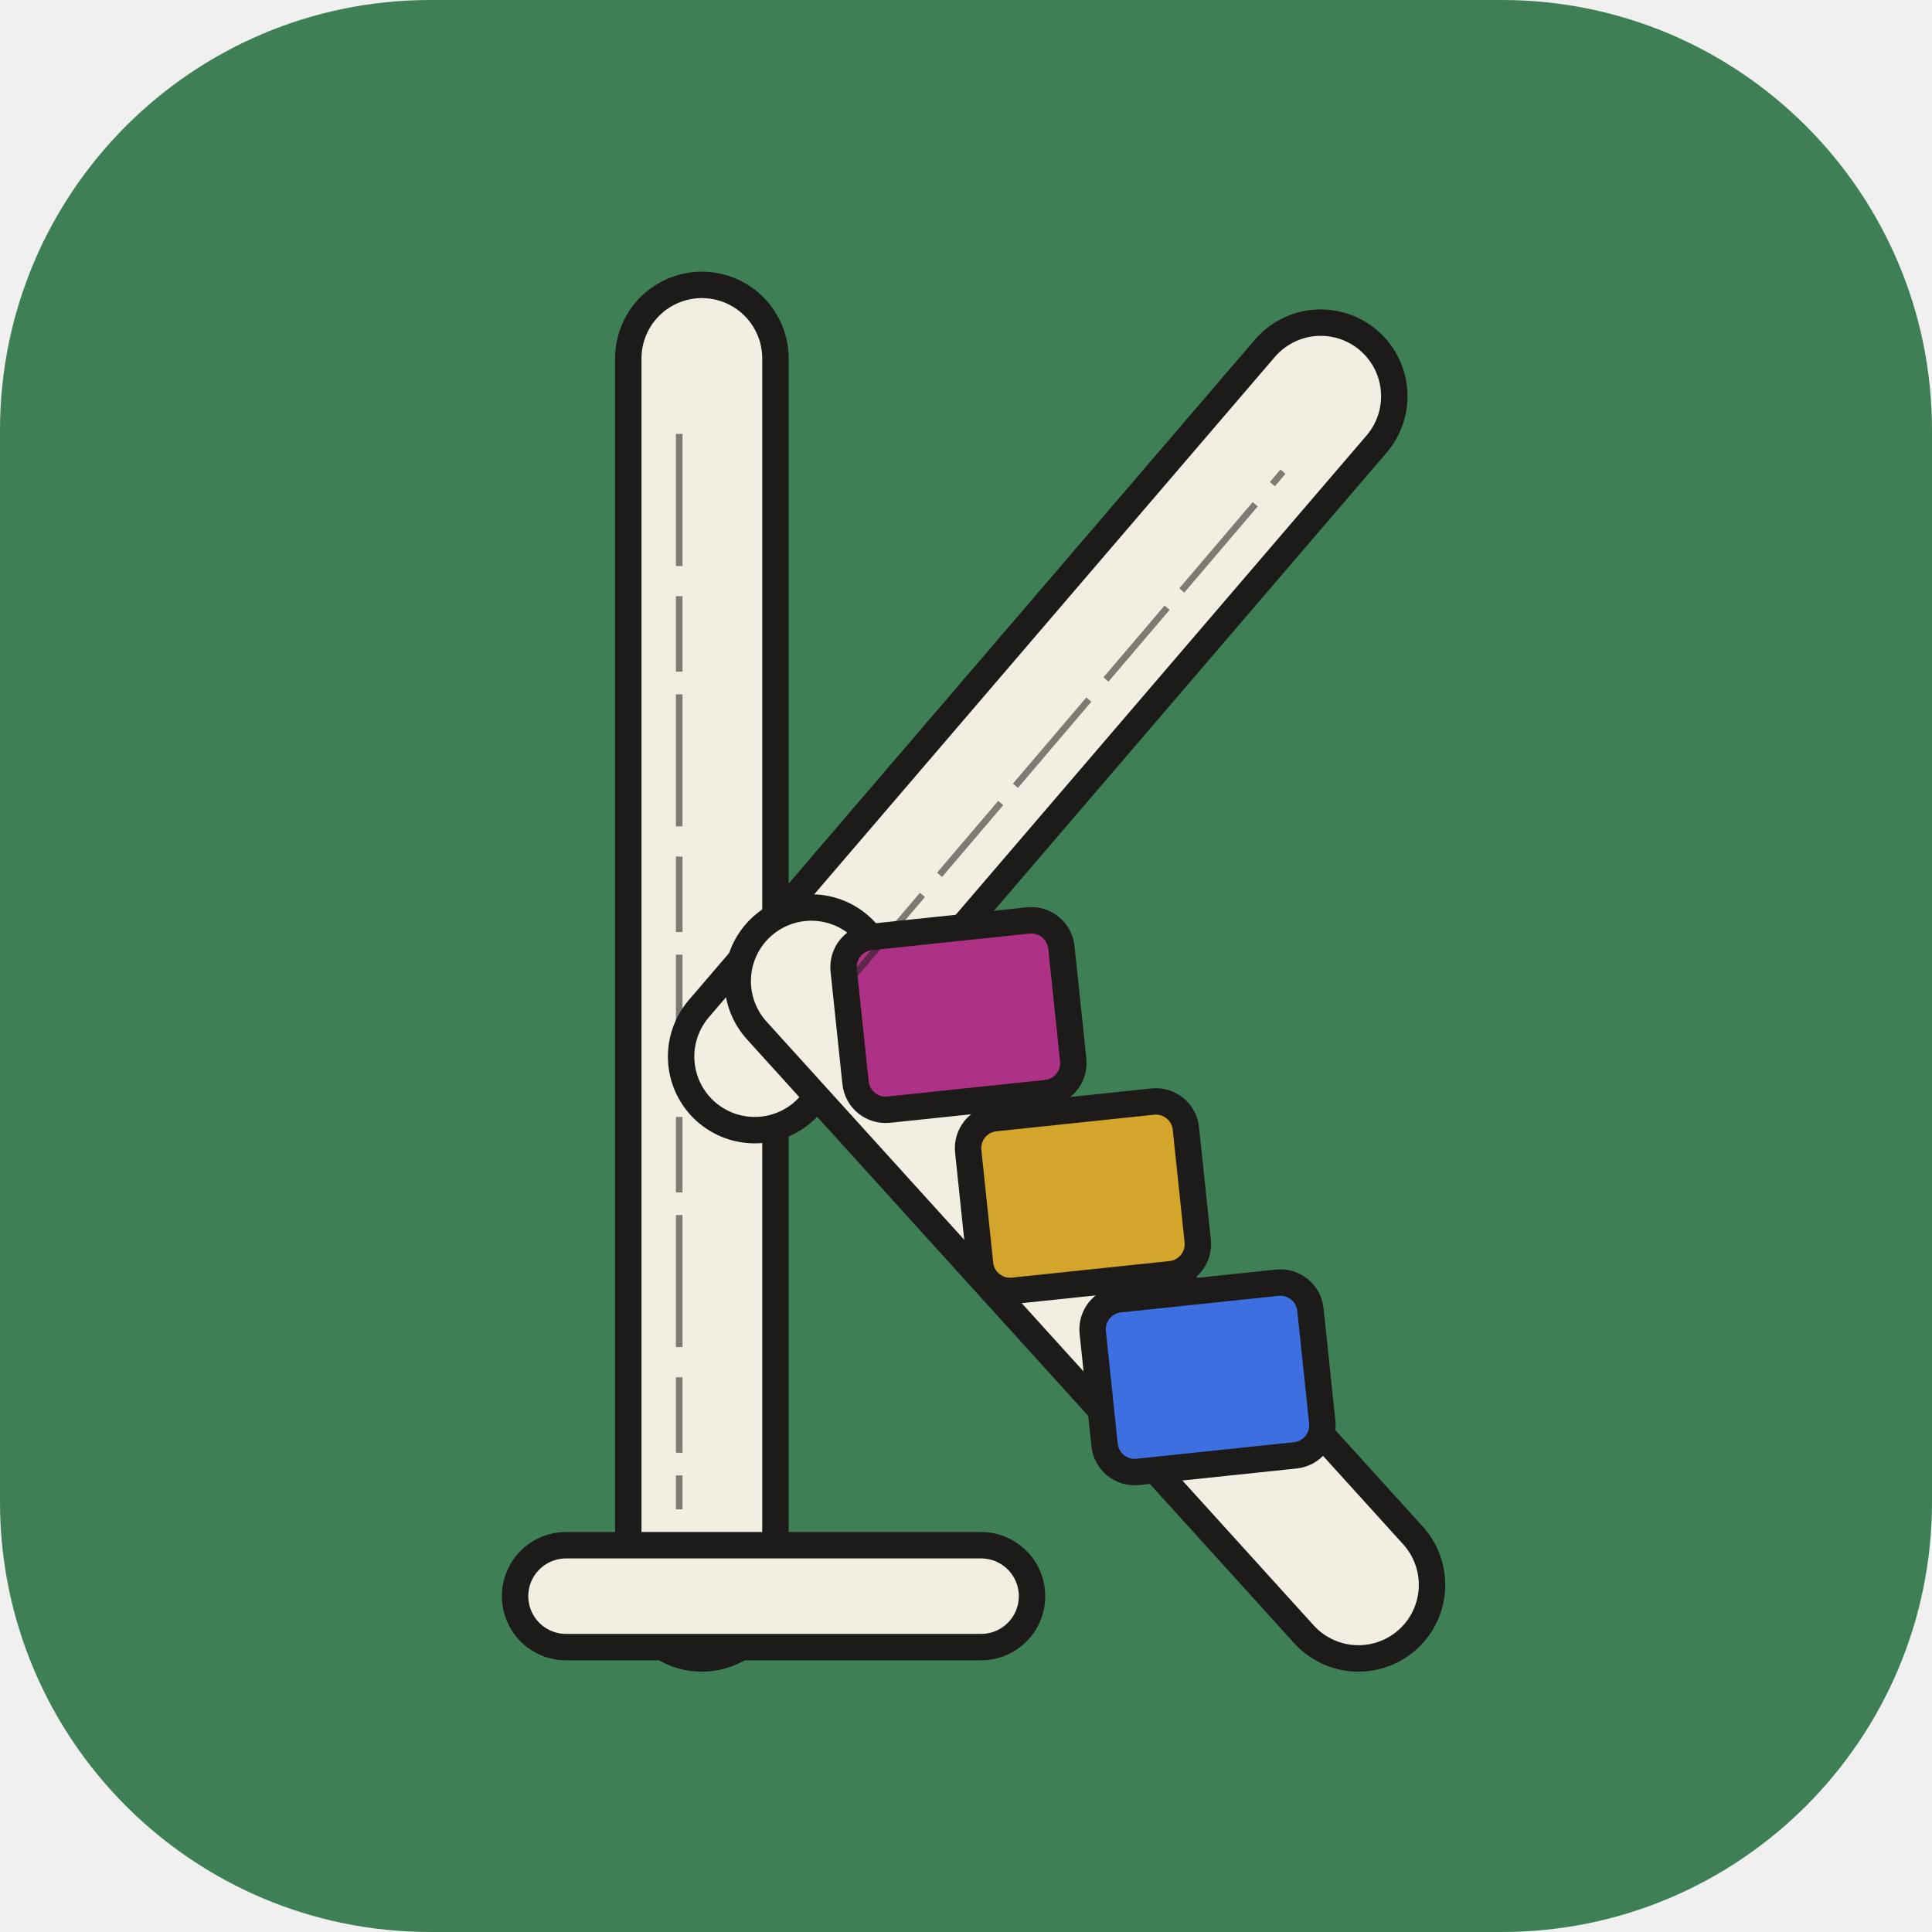
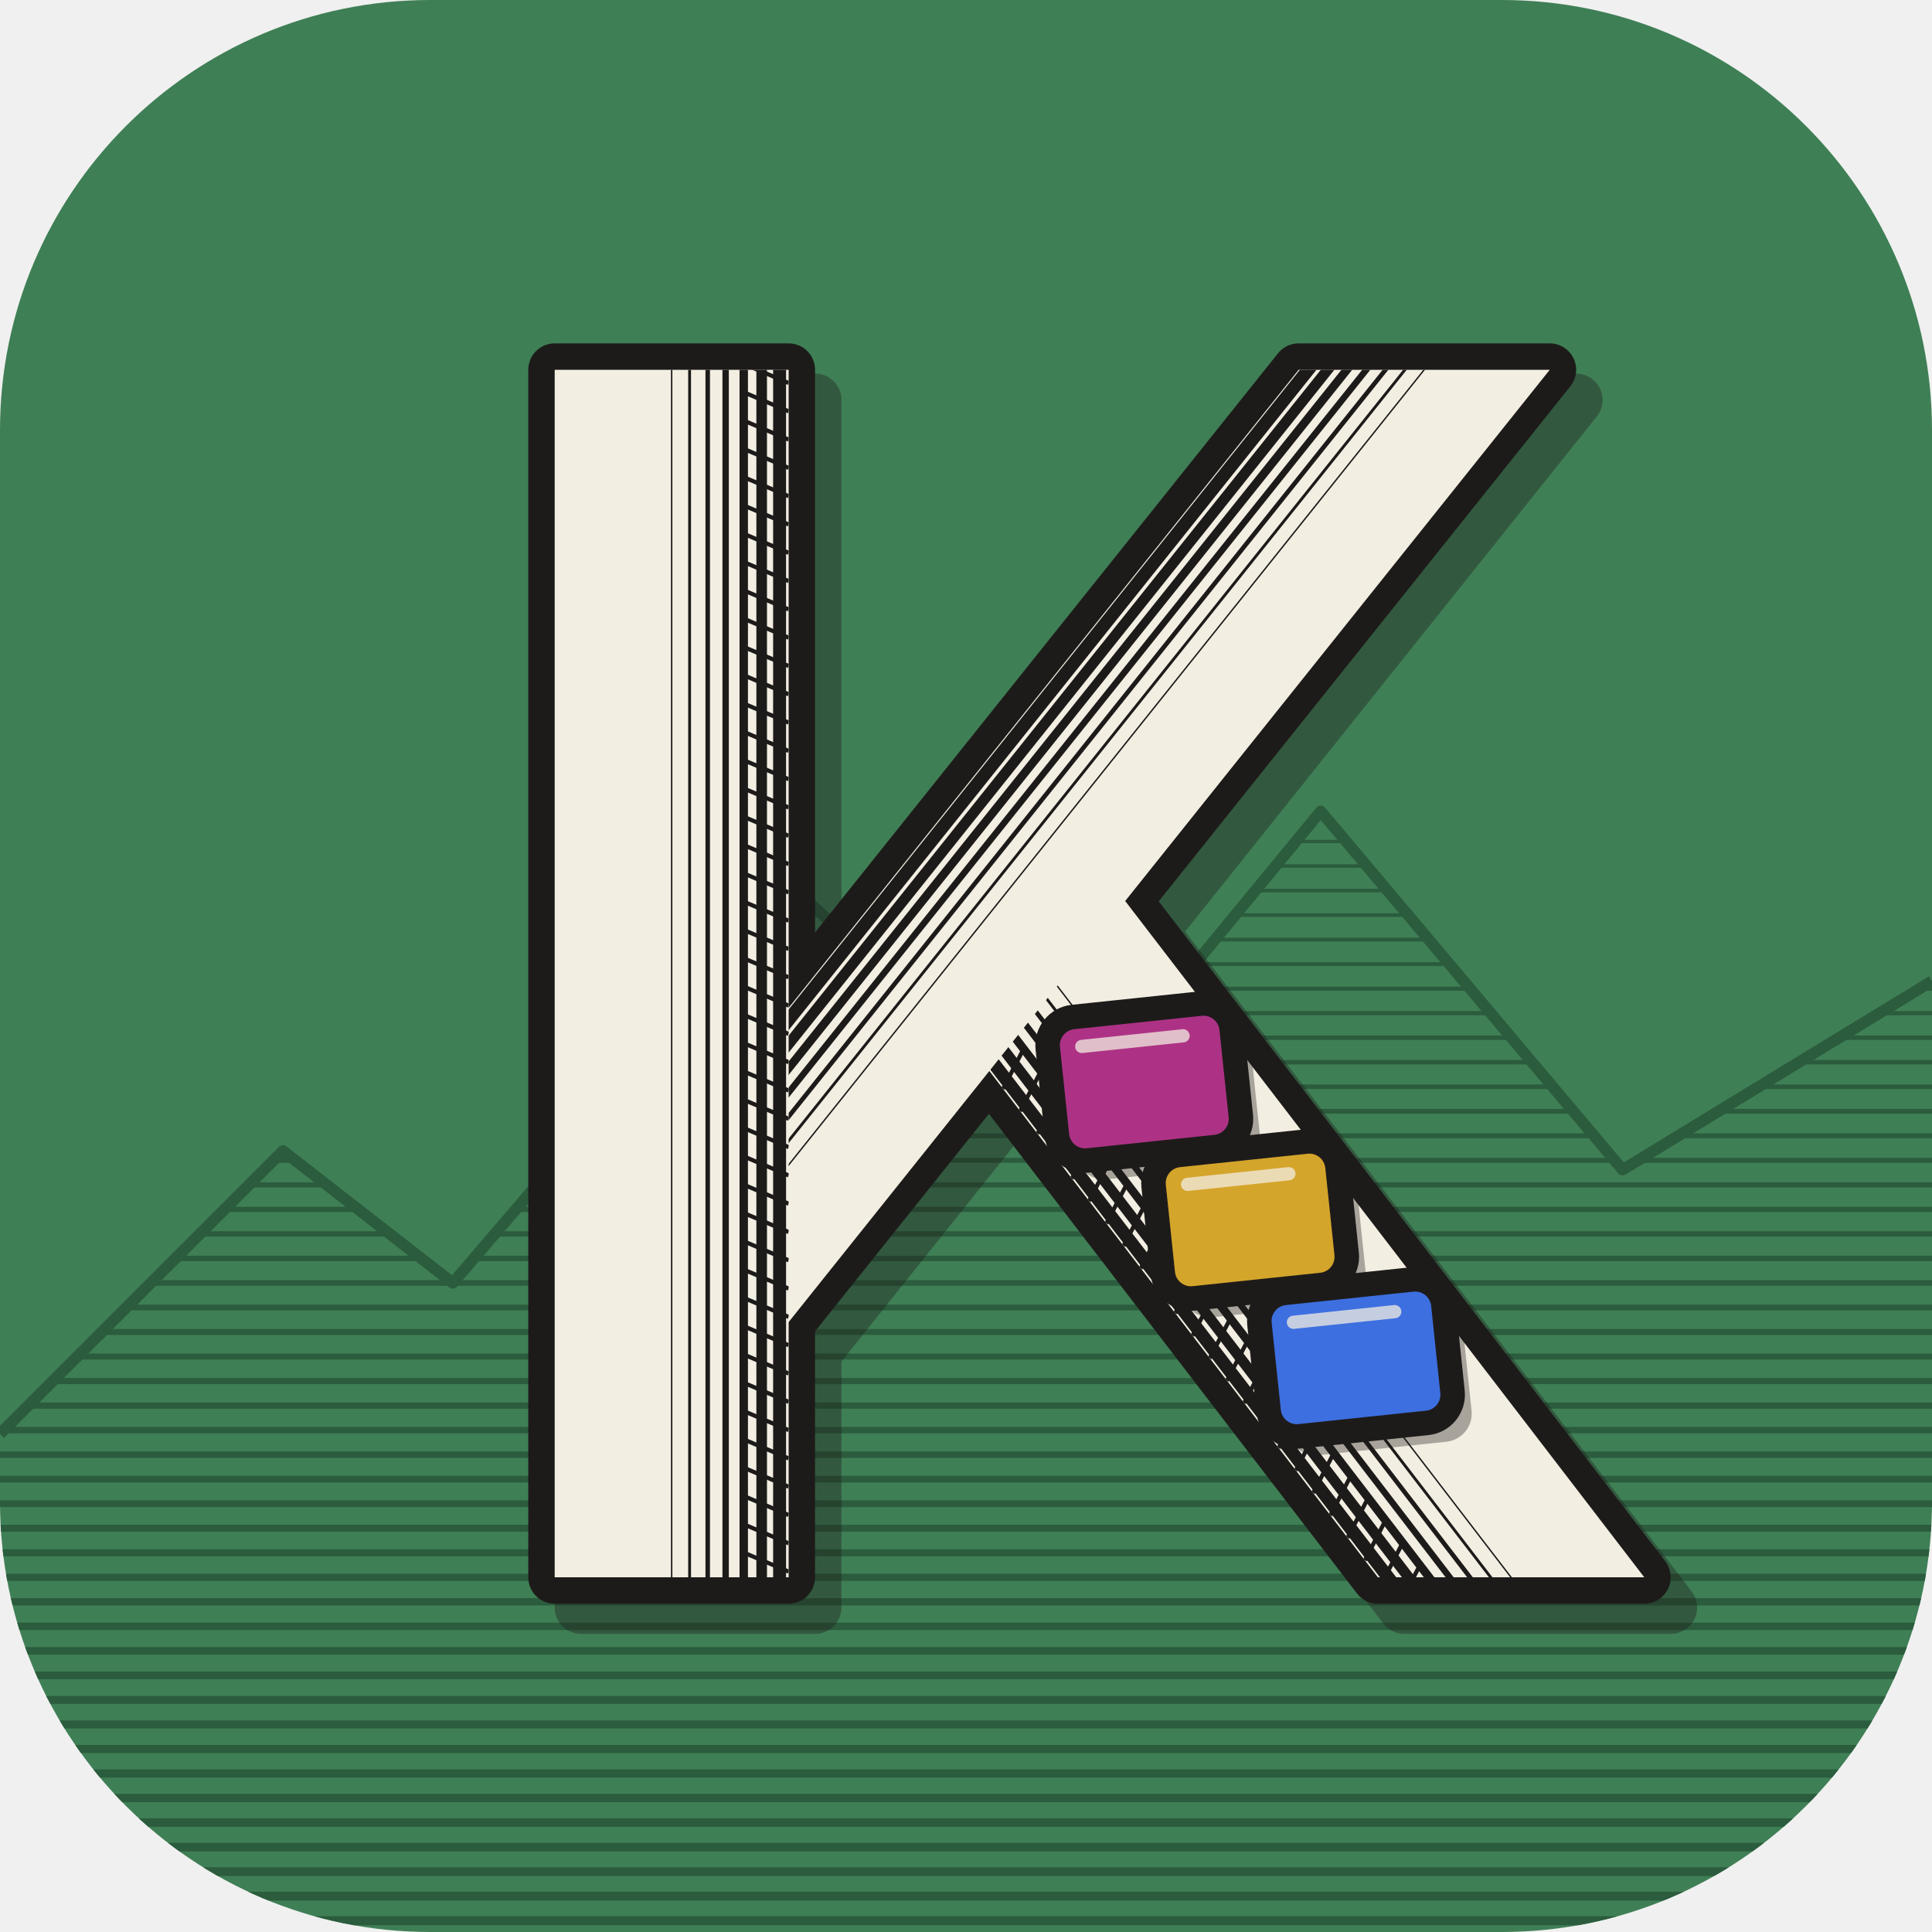
<svg xmlns="http://www.w3.org/2000/svg" viewBox="0 0 1024 1024" width="1024" height="1024">
  <defs>
    <clipPath id="sq">
      <rect width="1024" height="1024" rx="228" />
    </clipPath>
+     <clipPath id="cutpad">
+       <rect x="0" y="196" width="1024" height="656" />
+     </clipPath>
  </defs>
  <g clip-path="url(#sq)">
    <rect width="1024" height="1024" fill="#3f7f55" />
-     <path d="M 372,190 L 372,840" stroke="#1d1b1a" stroke-width="92" stroke-linecap="round" />
-     <path d="M 372,190 L 372,840" stroke="#f3eee2" stroke-width="64" stroke-linecap="round" />
-     <path d="M 400,560 L 700,210" stroke="#1d1b1a" stroke-width="92" stroke-linecap="round" />
-     <path d="M 400,560 L 700,210" stroke="#f3eee2" stroke-width="64" stroke-linecap="round" />
-     <path d="M 430,520 L 720,840" stroke="#1d1b1a" stroke-width="92" stroke-linecap="round" />
-     <path d="M 430,520 L 720,840" stroke="#f3eee2" stroke-width="64" stroke-linecap="round" />
-     <path d="M 300,846 L 520,846" stroke="#1d1b1a" stroke-width="68" stroke-linecap="round" />
-     <path d="M 300,846 L 520,846" stroke="#f3eee2" stroke-width="40" stroke-linecap="round" />
-     <rect x="582" y="684" width="116" height="92" rx="16" fill="#3d6fe0" stroke="#1d1b1a" stroke-width="14" transform="rotate(-6 640 730)" />
-     <rect x="516" y="588" width="116" height="92" rx="16" fill="#d4a52b" stroke="#1d1b1a" stroke-width="14" transform="rotate(-6 574 634)" />
-     <rect x="450" y="492" width="116" height="92" rx="16" fill="#ad3285" stroke="#1d1b1a" stroke-width="14" transform="rotate(-6 508 538)" />
-     <path d="M 360,230 L 360,800" stroke="#1d1b1a" stroke-width="3.5" opacity=".55" stroke-dasharray="70 16 40 12" />
-     <path d="M 450,520 L 680,250" stroke="#1d1b1a" stroke-width="3.5" opacity=".55" stroke-dasharray="60 14 50 12" />
+     <clipPath id="ridge">
+       <polygon points="0.0,760.0 150.0,610.0 240.0,680.0 420.0,470.0 560.0,600.0 700.0,430.0 860.0,620.0 1024.0,520.0 1024.0,1024.0 0.0,1024.0" />
+     </clipPath>
+     <g clip-path="url(#ridge)">
+       <line x1="0" y1="420" x2="1024" y2="420" stroke="#2b5c3d" stroke-width="1.60" />
+       <line x1="0" y1="433" x2="1024" y2="433" stroke="#2b5c3d" stroke-width="1.67" />
+       <line x1="0" y1="446" x2="1024" y2="446" stroke="#2b5c3d" stroke-width="1.74" />
+       <line x1="0" y1="459" x2="1024" y2="459" stroke="#2b5c3d" stroke-width="1.81" />
+       <line x1="0" y1="472" x2="1024" y2="472" stroke="#2b5c3d" stroke-width="1.88" />
+       <line x1="0" y1="485" x2="1024" y2="485" stroke="#2b5c3d" stroke-width="1.94" />
+       <line x1="0" y1="498" x2="1024" y2="498" stroke="#2b5c3d" stroke-width="2.01" />
+       <line x1="0" y1="511" x2="1024" y2="511" stroke="#2b5c3d" stroke-width="2.08" />
+       <line x1="0" y1="524" x2="1024" y2="524" stroke="#2b5c3d" stroke-width="2.15" />
+       <line x1="0" y1="537" x2="1024" y2="537" stroke="#2b5c3d" stroke-width="2.22" />
+       <line x1="0" y1="550" x2="1024" y2="550" stroke="#2b5c3d" stroke-width="2.29" />
+       <line x1="0" y1="563" x2="1024" y2="563" stroke="#2b5c3d" stroke-width="2.36" />
+       <line x1="0" y1="576" x2="1024" y2="576" stroke="#2b5c3d" stroke-width="2.43" />
+       <line x1="0" y1="589" x2="1024" y2="589" stroke="#2b5c3d" stroke-width="2.50" />
+       <line x1="0" y1="602" x2="1024" y2="602" stroke="#2b5c3d" stroke-width="2.56" />
+       <line x1="0" y1="615" x2="1024" y2="615" stroke="#2b5c3d" stroke-width="2.63" />
+       <line x1="0" y1="628" x2="1024" y2="628" stroke="#2b5c3d" stroke-width="2.70" />
+       <line x1="0" y1="641" x2="1024" y2="641" stroke="#2b5c3d" stroke-width="2.77" />
+       <line x1="0" y1="654" x2="1024" y2="654" stroke="#2b5c3d" stroke-width="2.84" />
+       <line x1="0" y1="667" x2="1024" y2="667" stroke="#2b5c3d" stroke-width="2.91" />
+       <line x1="0" y1="680" x2="1024" y2="680" stroke="#2b5c3d" stroke-width="2.98" />
+       <line x1="0" y1="693" x2="1024" y2="693" stroke="#2b5c3d" stroke-width="3.05" />
+       <line x1="0" y1="706" x2="1024" y2="706" stroke="#2b5c3d" stroke-width="3.12" />
+       <line x1="0" y1="719" x2="1024" y2="719" stroke="#2b5c3d" stroke-width="3.18" />
+       <line x1="0" y1="732" x2="1024" y2="732" stroke="#2b5c3d" stroke-width="3.25" />
+       <line x1="0" y1="745" x2="1024" y2="745" stroke="#2b5c3d" stroke-width="3.32" />
+       <line x1="0" y1="758" x2="1024" y2="758" stroke="#2b5c3d" stroke-width="3.39" />
+       <line x1="0" y1="771" x2="1024" y2="771" stroke="#2b5c3d" stroke-width="3.46" />
+       <line x1="0" y1="784" x2="1024" y2="784" stroke="#2b5c3d" stroke-width="3.53" />
+       <line x1="0" y1="797" x2="1024" y2="797" stroke="#2b5c3d" stroke-width="3.60" />
+       <line x1="0" y1="810" x2="1024" y2="810" stroke="#2b5c3d" stroke-width="3.67" />
+       <line x1="0" y1="823" x2="1024" y2="823" stroke="#2b5c3d" stroke-width="3.74" />
+       <line x1="0" y1="836" x2="1024" y2="836" stroke="#2b5c3d" stroke-width="3.80" />
+       <line x1="0" y1="849" x2="1024" y2="849" stroke="#2b5c3d" stroke-width="3.87" />
+       <line x1="0" y1="862" x2="1024" y2="862" stroke="#2b5c3d" stroke-width="3.94" />
+       <line x1="0" y1="875" x2="1024" y2="875" stroke="#2b5c3d" stroke-width="4.01" />
+       <line x1="0" y1="888" x2="1024" y2="888" stroke="#2b5c3d" stroke-width="4.08" />
+       <line x1="0" y1="901" x2="1024" y2="901" stroke="#2b5c3d" stroke-width="4.15" />
+       <line x1="0" y1="914" x2="1024" y2="914" stroke="#2b5c3d" stroke-width="4.22" />
+       <line x1="0" y1="927" x2="1024" y2="927" stroke="#2b5c3d" stroke-width="4.29" />
+       <line x1="0" y1="940" x2="1024" y2="940" stroke="#2b5c3d" stroke-width="4.35" />
+       <line x1="0" y1="953" x2="1024" y2="953" stroke="#2b5c3d" stroke-width="4.42" />
+       <line x1="0" y1="966" x2="1024" y2="966" stroke="#2b5c3d" stroke-width="4.49" />
+       <line x1="0" y1="979" x2="1024" y2="979" stroke="#2b5c3d" stroke-width="4.56" />
+       <line x1="0" y1="992" x2="1024" y2="992" stroke="#2b5c3d" stroke-width="4.63" />
+       <line x1="0" y1="1005" x2="1024" y2="1005" stroke="#2b5c3d" stroke-width="4.70" />
+       <line x1="0" y1="1018" x2="1024" y2="1018" stroke="#2b5c3d" stroke-width="4.77" />
+     </g>
+     <polyline points="0.0,760.0 150.0,610.0 240.0,680.0 420.0,470.0 560.0,600.0 700.0,430.0 860.0,620.0 1024.0,520.0" fill="none" stroke="#2b5c3d" stroke-width="6" stroke-linejoin="round" />
+     <mask id="p0" maskUnits="userSpaceOnUse" x="0" y="0" width="1024" height="1024">
+       <polygon points="294.0,196.0 294.0,836.0 418.0,836.0 418.0,196.0" fill="#fff" />
+     </mask>
+     <mask id="p1" maskUnits="userSpaceOnUse" x="0" y="0" width="1024" height="1024">
+       <polygon points="400.6,722.5 821.4,196.0 688.3,196.0 319.4,657.5" fill="#fff" />
+       <polygon points="294.0,196.0 294.0,836.0 418.0,836.0 418.0,196.0" fill="#000" />
+     </mask>
+     <mask id="p2" maskUnits="userSpaceOnUse" x="0" y="0" width="1024" height="1024">
+       <polygon points="475.6,504.1 730.3,836.0 871.5,836.0 564.4,435.9" fill="#fff" />
+       <polygon points="294.0,196.0 294.0,836.0 418.0,836.0 418.0,196.0" fill="#000" />
+       <polygon points="400.6,722.5 821.4,196.0 688.3,196.0 319.4,657.5" fill="#000" />
+     </mask>
+     <g transform="translate(14 16)" opacity=".38">
+       <polygon points="294.0,196.0 294.0,836.0 418.0,836.0 418.0,196.0" fill="#1d1b1a" stroke="#1d1b1a" stroke-width="28" stroke-linejoin="round" />
+       <polygon points="400.6,722.5 821.4,196.0 688.3,196.0 319.4,657.5" fill="#1d1b1a" stroke="#1d1b1a" stroke-width="28" stroke-linejoin="round" />
+       <polygon points="475.6,504.1 730.3,836.0 871.5,836.0 564.4,435.9" fill="#1d1b1a" stroke="#1d1b1a" stroke-width="28" stroke-linejoin="round" />
+     </g>
+     <polygon points="294.0,196.0 294.0,836.0 418.0,836.0 418.0,196.0" fill="#1d1b1a" stroke="#1d1b1a" stroke-width="28" stroke-linejoin="round" />
+     <polygon points="400.6,722.5 821.4,196.0 688.3,196.0 319.4,657.5" fill="#1d1b1a" stroke="#1d1b1a" stroke-width="28" stroke-linejoin="round" />
+     <polygon points="475.6,504.1 730.3,836.0 871.5,836.0 564.4,435.9" fill="#1d1b1a" stroke="#1d1b1a" stroke-width="28" stroke-linejoin="round" />
+     <polygon points="294.0,196.0 294.0,836.0 418.0,836.0 418.0,196.0" fill="#f3eee2" />
+     <polygon points="400.6,722.5 821.4,196.0 688.3,196.0 319.4,657.5" fill="#f3eee2" />
+     <polygon points="475.6,504.1 730.3,836.0 871.5,836.0 564.4,435.9" fill="#f3eee2" />
+     <g mask="url(#p0)">
+       <line x1="356.0" y1="156.0" x2="356.0" y2="876.0" stroke="#1d1b1a" stroke-width="0.75" />
+       <line x1="365.5" y1="156.0" x2="365.5" y2="876.0" stroke="#1d1b1a" stroke-width="1.51" />
+       <line x1="375.1" y1="156.0" x2="375.1" y2="876.0" stroke="#1d1b1a" stroke-width="2.39" />
+       <line x1="384.6" y1="156.0" x2="384.6" y2="876.0" stroke="#1d1b1a" stroke-width="3.38" />
+       <line x1="394.2" y1="156.0" x2="394.2" y2="876.0" stroke="#1d1b1a" stroke-width="4.46" />
+       <line x1="403.7" y1="156.0" x2="403.7" y2="876.0" stroke="#1d1b1a" stroke-width="5.62" />
+       <line x1="413.2" y1="156.0" x2="413.2" y2="876.0" stroke="#1d1b1a" stroke-width="6.86" />
+       <line x1="394.4" y1="178.0" x2="418.0" y2="188.0" stroke="#1d1b1a" stroke-width="2.2" />
+       <line x1="394.4" y1="193.0" x2="418.0" y2="203.0" stroke="#1d1b1a" stroke-width="2.2" />
+       <line x1="394.4" y1="208.0" x2="418.0" y2="218.0" stroke="#1d1b1a" stroke-width="2.2" />
+       <line x1="394.4" y1="223.0" x2="418.0" y2="233.0" stroke="#1d1b1a" stroke-width="2.2" />
+       <line x1="394.4" y1="238.0" x2="418.0" y2="248.0" stroke="#1d1b1a" stroke-width="2.2" />
+       <line x1="394.4" y1="253.0" x2="418.0" y2="263.0" stroke="#1d1b1a" stroke-width="2.2" />
+       <line x1="394.4" y1="268.0" x2="418.0" y2="278.0" stroke="#1d1b1a" stroke-width="2.2" />
+       <line x1="394.4" y1="283.0" x2="418.0" y2="293.0" stroke="#1d1b1a" stroke-width="2.2" />
+       <line x1="394.4" y1="298.0" x2="418.0" y2="308.0" stroke="#1d1b1a" stroke-width="2.2" />
+       <line x1="394.4" y1="313.0" x2="418.0" y2="323.0" stroke="#1d1b1a" stroke-width="2.2" />
+       <line x1="394.4" y1="328.0" x2="418.0" y2="338.0" stroke="#1d1b1a" stroke-width="2.2" />
+       <line x1="394.4" y1="343.0" x2="418.0" y2="353.0" stroke="#1d1b1a" stroke-width="2.2" />
+       <line x1="394.4" y1="358.0" x2="418.0" y2="368.0" stroke="#1d1b1a" stroke-width="2.2" />
+       <line x1="394.4" y1="373.0" x2="418.0" y2="383.0" stroke="#1d1b1a" stroke-width="2.2" />
+       <line x1="394.4" y1="388.0" x2="418.0" y2="398.0" stroke="#1d1b1a" stroke-width="2.2" />
+       <line x1="394.4" y1="403.0" x2="418.0" y2="413.0" stroke="#1d1b1a" stroke-width="2.2" />
+       <line x1="394.4" y1="418.0" x2="418.0" y2="428.0" stroke="#1d1b1a" stroke-width="2.2" />
+       <line x1="394.4" y1="433.0" x2="418.0" y2="443.0" stroke="#1d1b1a" stroke-width="2.2" />
+       <line x1="394.4" y1="448.0" x2="418.0" y2="458.0" stroke="#1d1b1a" stroke-width="2.2" />
+       <line x1="394.4" y1="463.0" x2="418.0" y2="473.0" stroke="#1d1b1a" stroke-width="2.2" />
+       <line x1="394.4" y1="478.0" x2="418.0" y2="488.0" stroke="#1d1b1a" stroke-width="2.2" />
+       <line x1="394.4" y1="493.0" x2="418.0" y2="503.0" stroke="#1d1b1a" stroke-width="2.2" />
+       <line x1="394.4" y1="508.0" x2="418.0" y2="518.0" stroke="#1d1b1a" stroke-width="2.2" />
+       <line x1="394.4" y1="523.0" x2="418.0" y2="533.0" stroke="#1d1b1a" stroke-width="2.2" />
+       <line x1="394.4" y1="538.0" x2="418.0" y2="548.0" stroke="#1d1b1a" stroke-width="2.2" />
+       <line x1="394.4" y1="553.0" x2="418.0" y2="563.0" stroke="#1d1b1a" stroke-width="2.2" />
+       <line x1="394.4" y1="568.0" x2="418.0" y2="578.0" stroke="#1d1b1a" stroke-width="2.2" />
+       <line x1="394.4" y1="583.0" x2="418.0" y2="593.0" stroke="#1d1b1a" stroke-width="2.2" />
+       <line x1="394.4" y1="598.0" x2="418.0" y2="608.0" stroke="#1d1b1a" stroke-width="2.2" />
+       <line x1="394.4" y1="613.0" x2="418.0" y2="623.0" stroke="#1d1b1a" stroke-width="2.2" />
+       <line x1="394.4" y1="628.0" x2="418.0" y2="638.0" stroke="#1d1b1a" stroke-width="2.2" />
+       <line x1="394.4" y1="643.0" x2="418.0" y2="653.0" stroke="#1d1b1a" stroke-width="2.2" />
+       <line x1="394.4" y1="658.0" x2="418.0" y2="668.0" stroke="#1d1b1a" stroke-width="2.2" />
+       <line x1="394.4" y1="673.0" x2="418.0" y2="683.0" stroke="#1d1b1a" stroke-width="2.2" />
+       <line x1="394.4" y1="688.0" x2="418.0" y2="698.0" stroke="#1d1b1a" stroke-width="2.2" />
+       <line x1="394.4" y1="703.0" x2="418.0" y2="713.0" stroke="#1d1b1a" stroke-width="2.2" />
+       <line x1="394.4" y1="718.0" x2="418.0" y2="728.0" stroke="#1d1b1a" stroke-width="2.2" />
+       <line x1="394.4" y1="733.0" x2="418.0" y2="743.0" stroke="#1d1b1a" stroke-width="2.2" />
+       <line x1="394.4" y1="748.0" x2="418.0" y2="758.0" stroke="#1d1b1a" stroke-width="2.2" />
+       <line x1="394.4" y1="763.0" x2="418.0" y2="773.0" stroke="#1d1b1a" stroke-width="2.2" />
+       <line x1="394.4" y1="778.0" x2="418.0" y2="788.0" stroke="#1d1b1a" stroke-width="2.2" />
+       <line x1="394.4" y1="793.0" x2="418.0" y2="803.0" stroke="#1d1b1a" stroke-width="2.2" />
+       <line x1="394.4" y1="808.0" x2="418.0" y2="818.0" stroke="#1d1b1a" stroke-width="2.2" />
+       <line x1="394.4" y1="823.0" x2="418.0" y2="833.0" stroke="#1d1b1a" stroke-width="2.2" />
+       <line x1="394.4" y1="838.0" x2="418.0" y2="848.0" stroke="#1d1b1a" stroke-width="2.2" />
+       <line x1="394.4" y1="853.0" x2="418.0" y2="863.0" stroke="#1d1b1a" stroke-width="2.2" />
+       <line x1="394.4" y1="868.0" x2="418.0" y2="878.0" stroke="#1d1b1a" stroke-width="2.2" />
+     </g>
+     <g mask="url(#p1)">
+       <line x1="360.0" y1="690.0" x2="790.0" y2="152.0" stroke="#1d1b1a" stroke-width="0.75" />
+       <line x1="353.8" y1="685.0" x2="783.8" y2="147.0" stroke="#1d1b1a" stroke-width="1.51" />
+       <line x1="347.5" y1="680.0" x2="777.5" y2="142.0" stroke="#1d1b1a" stroke-width="2.39" />
+       <line x1="341.3" y1="675.0" x2="771.3" y2="137.0" stroke="#1d1b1a" stroke-width="3.38" />
+       <line x1="335.0" y1="670.0" x2="765.0" y2="132.0" stroke="#1d1b1a" stroke-width="4.46" />
+       <line x1="328.8" y1="665.0" x2="758.8" y2="127.0" stroke="#1d1b1a" stroke-width="5.62" />
+       <line x1="322.5" y1="660.0" x2="752.5" y2="122.0" stroke="#1d1b1a" stroke-width="6.86" />
+     </g>
+     <g mask="url(#p2)">
+       <line x1="520.0" y1="470.0" x2="850.0" y2="900.0" stroke="#1d1b1a" stroke-width="0.75" />
+       <line x1="513.2" y1="475.2" x2="843.2" y2="905.2" stroke="#1d1b1a" stroke-width="1.51" />
+       <line x1="506.3" y1="480.5" x2="836.3" y2="910.5" stroke="#1d1b1a" stroke-width="2.39" />
+       <line x1="499.5" y1="485.7" x2="829.5" y2="915.7" stroke="#1d1b1a" stroke-width="3.38" />
+       <line x1="492.7" y1="491.0" x2="822.7" y2="921.0" stroke="#1d1b1a" stroke-width="4.46" />
+       <line x1="485.8" y1="496.2" x2="815.8" y2="926.2" stroke="#1d1b1a" stroke-width="5.62" />
+       <line x1="479.0" y1="501.5" x2="809.0" y2="931.5" stroke="#1d1b1a" stroke-width="6.86" />
+       <line x1="505.9" y1="508.6" x2="495.1" y2="529.5" stroke="#1d1b1a" stroke-width="2.2" />
+       <line x1="515.0" y1="520.5" x2="504.2" y2="541.4" stroke="#1d1b1a" stroke-width="2.2" />
+       <line x1="524.1" y1="532.4" x2="513.3" y2="553.3" stroke="#1d1b1a" stroke-width="2.2" />
+       <line x1="533.2" y1="544.3" x2="522.5" y2="565.2" stroke="#1d1b1a" stroke-width="2.2" />
+       <line x1="542.4" y1="556.2" x2="531.6" y2="577.1" stroke="#1d1b1a" stroke-width="2.2" />
+       <line x1="551.5" y1="568.1" x2="540.7" y2="589.0" stroke="#1d1b1a" stroke-width="2.2" />
+       <line x1="560.6" y1="580.0" x2="549.9" y2="600.9" stroke="#1d1b1a" stroke-width="2.2" />
+       <line x1="569.8" y1="591.9" x2="559.0" y2="612.8" stroke="#1d1b1a" stroke-width="2.2" />
+       <line x1="578.9" y1="603.8" x2="568.1" y2="624.7" stroke="#1d1b1a" stroke-width="2.2" />
+       <line x1="588.0" y1="615.7" x2="577.2" y2="636.6" stroke="#1d1b1a" stroke-width="2.2" />
+       <line x1="597.2" y1="627.6" x2="586.4" y2="648.5" stroke="#1d1b1a" stroke-width="2.2" />
+       <line x1="606.3" y1="639.5" x2="595.5" y2="660.4" stroke="#1d1b1a" stroke-width="2.2" />
+       <line x1="615.4" y1="651.4" x2="604.6" y2="672.3" stroke="#1d1b1a" stroke-width="2.2" />
+       <line x1="624.6" y1="663.3" x2="613.8" y2="684.2" stroke="#1d1b1a" stroke-width="2.2" />
+       <line x1="633.7" y1="675.2" x2="622.9" y2="696.1" stroke="#1d1b1a" stroke-width="2.2" />
+       <line x1="642.8" y1="687.1" x2="632.0" y2="708.0" stroke="#1d1b1a" stroke-width="2.2" />
+       <line x1="652.0" y1="699.0" x2="641.2" y2="719.9" stroke="#1d1b1a" stroke-width="2.2" />
+       <line x1="661.1" y1="710.9" x2="650.3" y2="731.8" stroke="#1d1b1a" stroke-width="2.2" />
+       <line x1="670.2" y1="722.8" x2="659.4" y2="743.7" stroke="#1d1b1a" stroke-width="2.2" />
+       <line x1="679.4" y1="734.7" x2="668.6" y2="755.6" stroke="#1d1b1a" stroke-width="2.2" />
+       <line x1="688.5" y1="746.6" x2="677.7" y2="767.5" stroke="#1d1b1a" stroke-width="2.2" />
+       <line x1="697.6" y1="758.5" x2="686.8" y2="779.4" stroke="#1d1b1a" stroke-width="2.2" />
+       <line x1="706.8" y1="770.4" x2="696.0" y2="791.3" stroke="#1d1b1a" stroke-width="2.2" />
+       <line x1="715.9" y1="782.3" x2="705.1" y2="803.2" stroke="#1d1b1a" stroke-width="2.2" />
+       <line x1="725.0" y1="794.2" x2="714.2" y2="815.1" stroke="#1d1b1a" stroke-width="2.2" />
+       <line x1="734.2" y1="806.1" x2="723.4" y2="827.0" stroke="#1d1b1a" stroke-width="2.2" />
+       <line x1="743.3" y1="818.0" x2="732.5" y2="838.9" stroke="#1d1b1a" stroke-width="2.2" />
+       <line x1="752.4" y1="829.9" x2="741.6" y2="850.8" stroke="#1d1b1a" stroke-width="2.2" />
+       <line x1="761.6" y1="841.8" x2="750.8" y2="862.7" stroke="#1d1b1a" stroke-width="2.2" />
+       <line x1="770.7" y1="853.7" x2="759.9" y2="874.6" stroke="#1d1b1a" stroke-width="2.2" />
+       <line x1="779.8" y1="865.6" x2="769.0" y2="886.5" stroke="#1d1b1a" stroke-width="2.2" />
+       <line x1="789.0" y1="877.5" x2="778.2" y2="898.4" stroke="#1d1b1a" stroke-width="2.2" />
+       <line x1="798.1" y1="889.4" x2="787.3" y2="910.3" stroke="#1d1b1a" stroke-width="2.2" />
+       <line x1="807.2" y1="901.3" x2="796.4" y2="922.2" stroke="#1d1b1a" stroke-width="2.2" />
+       <line x1="816.3" y1="913.2" x2="805.6" y2="934.1" stroke="#1d1b1a" stroke-width="2.2" />
+     </g>
+     <g transform="rotate(-6.0 606.5 573.5)">
+       <rect x="566.5" y="546.28" width="98" height="76.44" rx="15" fill="#1d1b1a" opacity=".35" />
+       <rect x="557.5" y="535.28" width="98" height="76.44" rx="15" fill="#ad3285" stroke="#1d1b1a" stroke-width="13" />
+       <path d="M 575.5 551.28 L 629.5 551.28" stroke="#f3eee2" stroke-width="7" stroke-linecap="round" opacity=".75" />
+     </g>
+     <g transform="rotate(-6.0 662.6 646.6)">
+       <rect x="622.6" y="619.38" width="98" height="76.44" rx="15" fill="#1d1b1a" opacity=".35" />
+       <rect x="613.6" y="608.38" width="98" height="76.44" rx="15" fill="#d4a52b" stroke="#1d1b1a" stroke-width="13" />
+       <path d="M 631.6 624.38 L 685.6 624.38" stroke="#f3eee2" stroke-width="7" stroke-linecap="round" opacity=".75" />
+     </g>
+     <g transform="rotate(-6.0 718.7 719.7)">
+       <rect x="678.7" y="692.48" width="98" height="76.44" rx="15" fill="#1d1b1a" opacity=".35" />
+       <rect x="669.7" y="681.48" width="98" height="76.44" rx="15" fill="#3d6fe0" stroke="#1d1b1a" stroke-width="13" />
+       <path d="M 687.7 697.48 L 741.7 697.48" stroke="#f3eee2" stroke-width="7" stroke-linecap="round" opacity=".75" />
+     </g>
  </g>
</svg>
